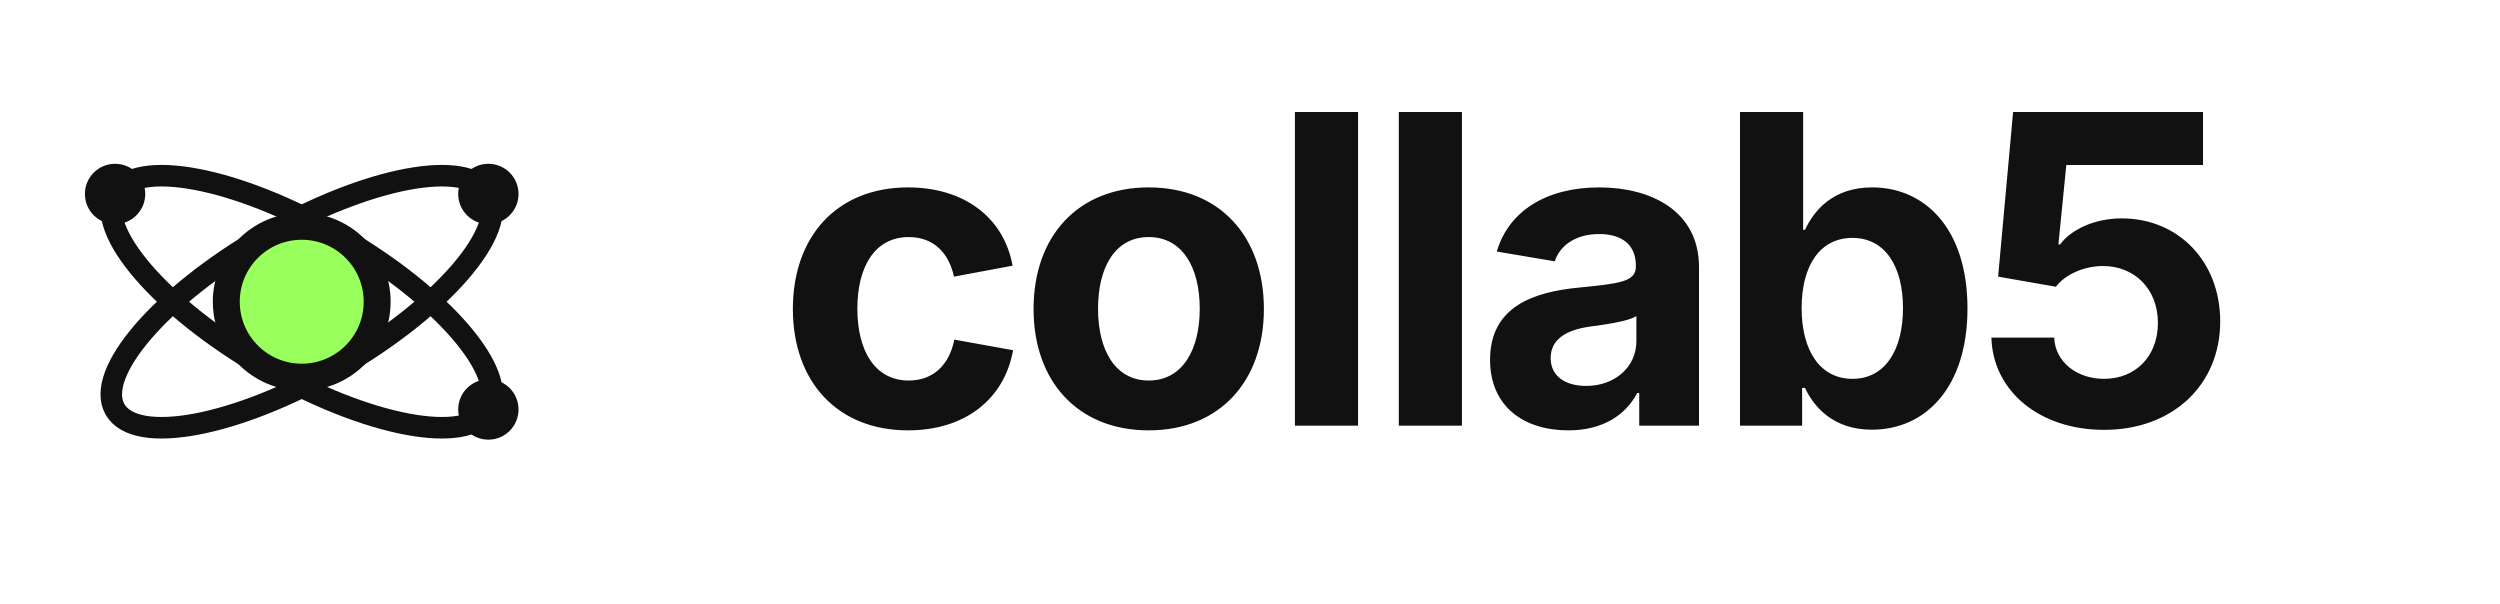
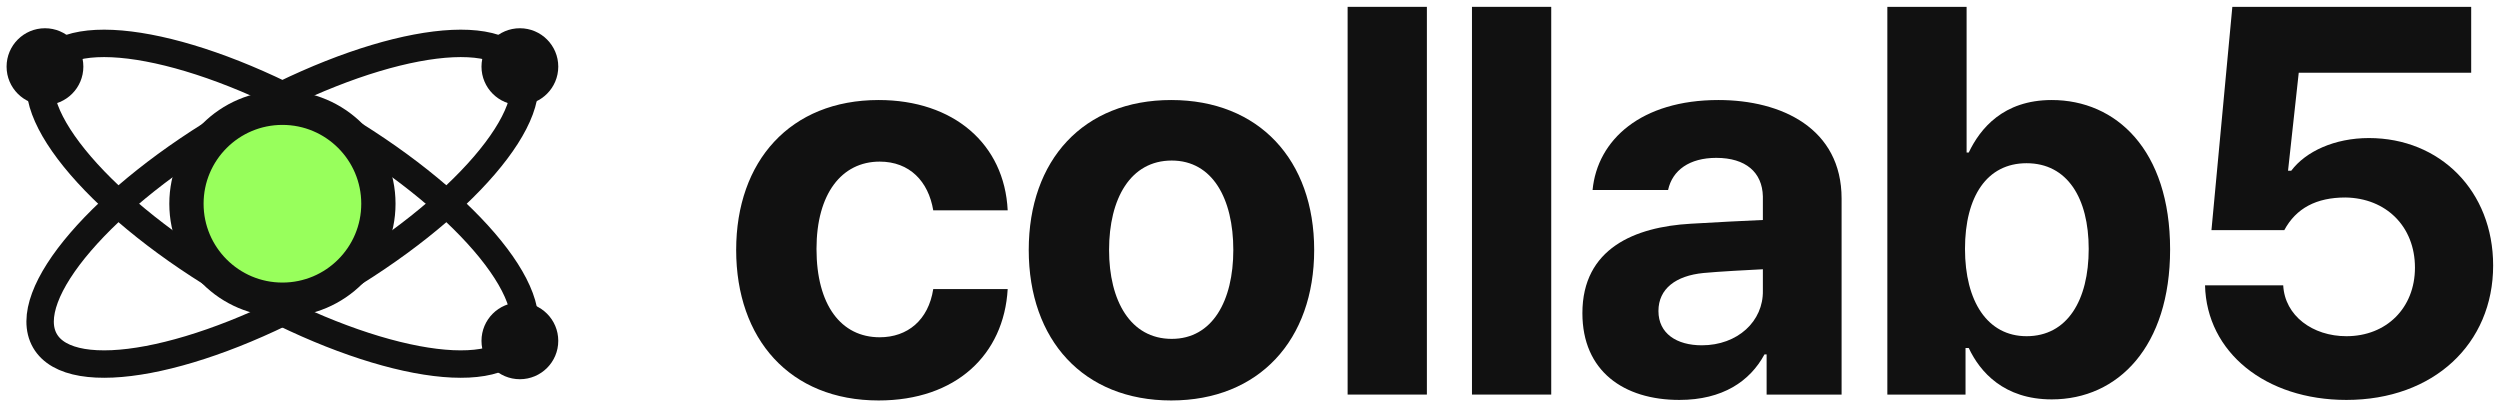
- <svg xmlns="http://www.w3.org/2000/svg" viewBox="0 0 232 56" width="232" height="56" role="img" aria-label="collab5">
-   <g fill="none" stroke="#111111" stroke-width="2">
-     <ellipse cx="28" cy="28" rx="20" ry="7" transform="rotate(30 28 28)" />
-     <ellipse cx="28" cy="28" rx="20" ry="7" transform="rotate(-30 28 28)" />
+ <svg xmlns="http://www.w3.org/2000/svg" viewBox="0 0 182.35 29.71" width="182.35" height="29.71" role="img" aria-label="collab5">
+   <g transform="translate(-7.40 -13.14)">
+     <g fill="none" stroke="#111111" stroke-width="2">
+       <ellipse cx="28" cy="28" rx="20" ry="7" transform="rotate(30 28 28)" />
+       <ellipse cx="28" cy="28" rx="20" ry="7" transform="rotate(-30 28 28)" />
+     </g>
+     <circle cx="45.32" cy="38" r="2.8" fill="#111111" />
+     <circle cx="10.68" cy="18" r="2.8" fill="#111111" />
+     <circle cx="45.32" cy="18" r="2.8" fill="#111111" />
+     <circle cx="28" cy="28" r="7" fill="#98FF5C" stroke="#111111" stroke-width="2.5" />
  </g>
-   <circle cx="45.32" cy="38" r="2.8" fill="#111111" />
-   <circle cx="10.68" cy="18" r="2.8" fill="#111111" />
-   <circle cx="45.32" cy="18" r="2.8" fill="#111111" />
-   <circle cx="28" cy="28" r="7" fill="#98FF5C" stroke="#111111" stroke-width="2.5" />
-   <text x="72" y="39.5" font-family="Pretendard, -apple-system, system-ui, sans-serif" font-weight="700" font-size="40" letter-spacing="-1.2" fill="#111111">collab5</text>
+   <g fill="#111111">
+     <path transform="translate(52.29 28.78) scale(0.019531 -0.019531)" d="M604.0 -22.0C892.0 -22.0 1072.0 148.0 1086.0 394.0H808.0C790.0 278.0 712.0 214.0 608.0 214.0C464.0 214.0 372.0 334.0 372.0 544.0C372.0 750.0 466.0 870.0 608.0 870.0C720.0 870.0 790.0 796.0 808.0 688.0H1086.0C1074.0 936.0 884.0 1100.0 604.0 1100.0C274.0 1100.0 72.0 872.0 72.0 540.0C72.0 208.0 272.0 -22.0 604.0 -22.0Z" />
+     <path transform="translate(73.63 28.78) scale(0.019531 -0.019531)" d="M604.0 -22.0C932.0 -22.0 1138.0 204.0 1138.0 540.0C1138.0 876.0 932.0 1100.0 604.0 1100.0C276.0 1100.0 72.0 876.0 72.0 540.0C72.0 204.0 276.0 -22.0 604.0 -22.0ZM606.0 208.0C452.0 208.0 372.0 350.0 372.0 540.0C372.0 732.0 452.0 874.0 606.0 874.0C758.0 874.0 836.0 732.0 836.0 540.0C836.0 350.0 758.0 208.0 606.0 208.0Z" />
+     <path transform="translate(96.03 28.78) scale(0.019531 -0.019531)" d="M412.0 1448.0H116.0V0.0H412.0Z" />
+     <path transform="translate(105.10 28.78) scale(0.019531 -0.019531)" d="M412.0 1448.0H116.0V0.0H412.0Z" />
+     <path transform="translate(114.17 28.78) scale(0.019531 -0.019531)" d="M64.0 304.0C64.0 88.0 218.0 -20.0 426.0 -20.0C588.0 -20.0 690.0 50.0 744.0 150.0H752.0V0.0H1032.0V732.0C1032.0 994.0 808.0 1100.0 572.0 1100.0C284.0 1100.0 120.0 952.0 102.0 764.0H384.0C400.0 838.0 464.0 884.0 564.0 884.0C674.0 884.0 736.0 830.0 738.0 740.0V652.0C692.0 650.0 546.0 643.0 468.0 638.0C260.0 626.0 64.0 546.0 64.0 304.0ZM348.0 312.0C348.0 396.0 414.0 444.0 516.0 454.0C567.0 459.0 693.0 466.0 738.0 468.0V388.0C740.0 274.0 644.0 184.0 510.0 184.0C416.0 184.0 348.0 228.0 348.0 312.0Z" />
+     <path transform="translate(135.28 28.78) scale(0.019531 -0.019531)" d="M122.0 0.0H414.0V174.0H426.0C468.0 84.0 558.0 -18.0 736.0 -18.0C984.0 -18.0 1178.0 180.0 1178.0 542.0C1178.0 914.0 976.0 1100.0 736.0 1100.0C554.0 1100.0 468.0 992.0 426.0 904.0H418.0V1448.0H122.0ZM412.0 544.0C412.0 740.0 494.0 864.0 642.0 864.0C794.0 864.0 874.0 734.0 874.0 544.0C874.0 352.0 794.0 218.0 642.0 218.0C496.0 218.0 412.0 348.0 412.0 544.0Z" />
+     <path transform="translate(158.53 28.78) scale(0.019531 -0.019531)" d="M646.0 -20.0C972.0 -20.0 1194.0 190.0 1194.0 482.0C1194.0 760.0 996.0 958.0 730.0 958.0C602.0 958.0 494.0 908.0 440.0 836.0H428.0L468.0 1202.0H1112.0V1448.0H220.0L142.0 614.0H414.0C458.0 696.0 534.0 736.0 642.0 736.0C794.0 734.0 902.0 628.0 902.0 474.0C902.0 324.0 796.0 218.0 646.0 218.0C520.0 218.0 416.0 294.0 410.0 408.0H118.0C124.0 158.0 344.0 -20.0 646.0 -20.0Z" />
+   </g>
</svg>
